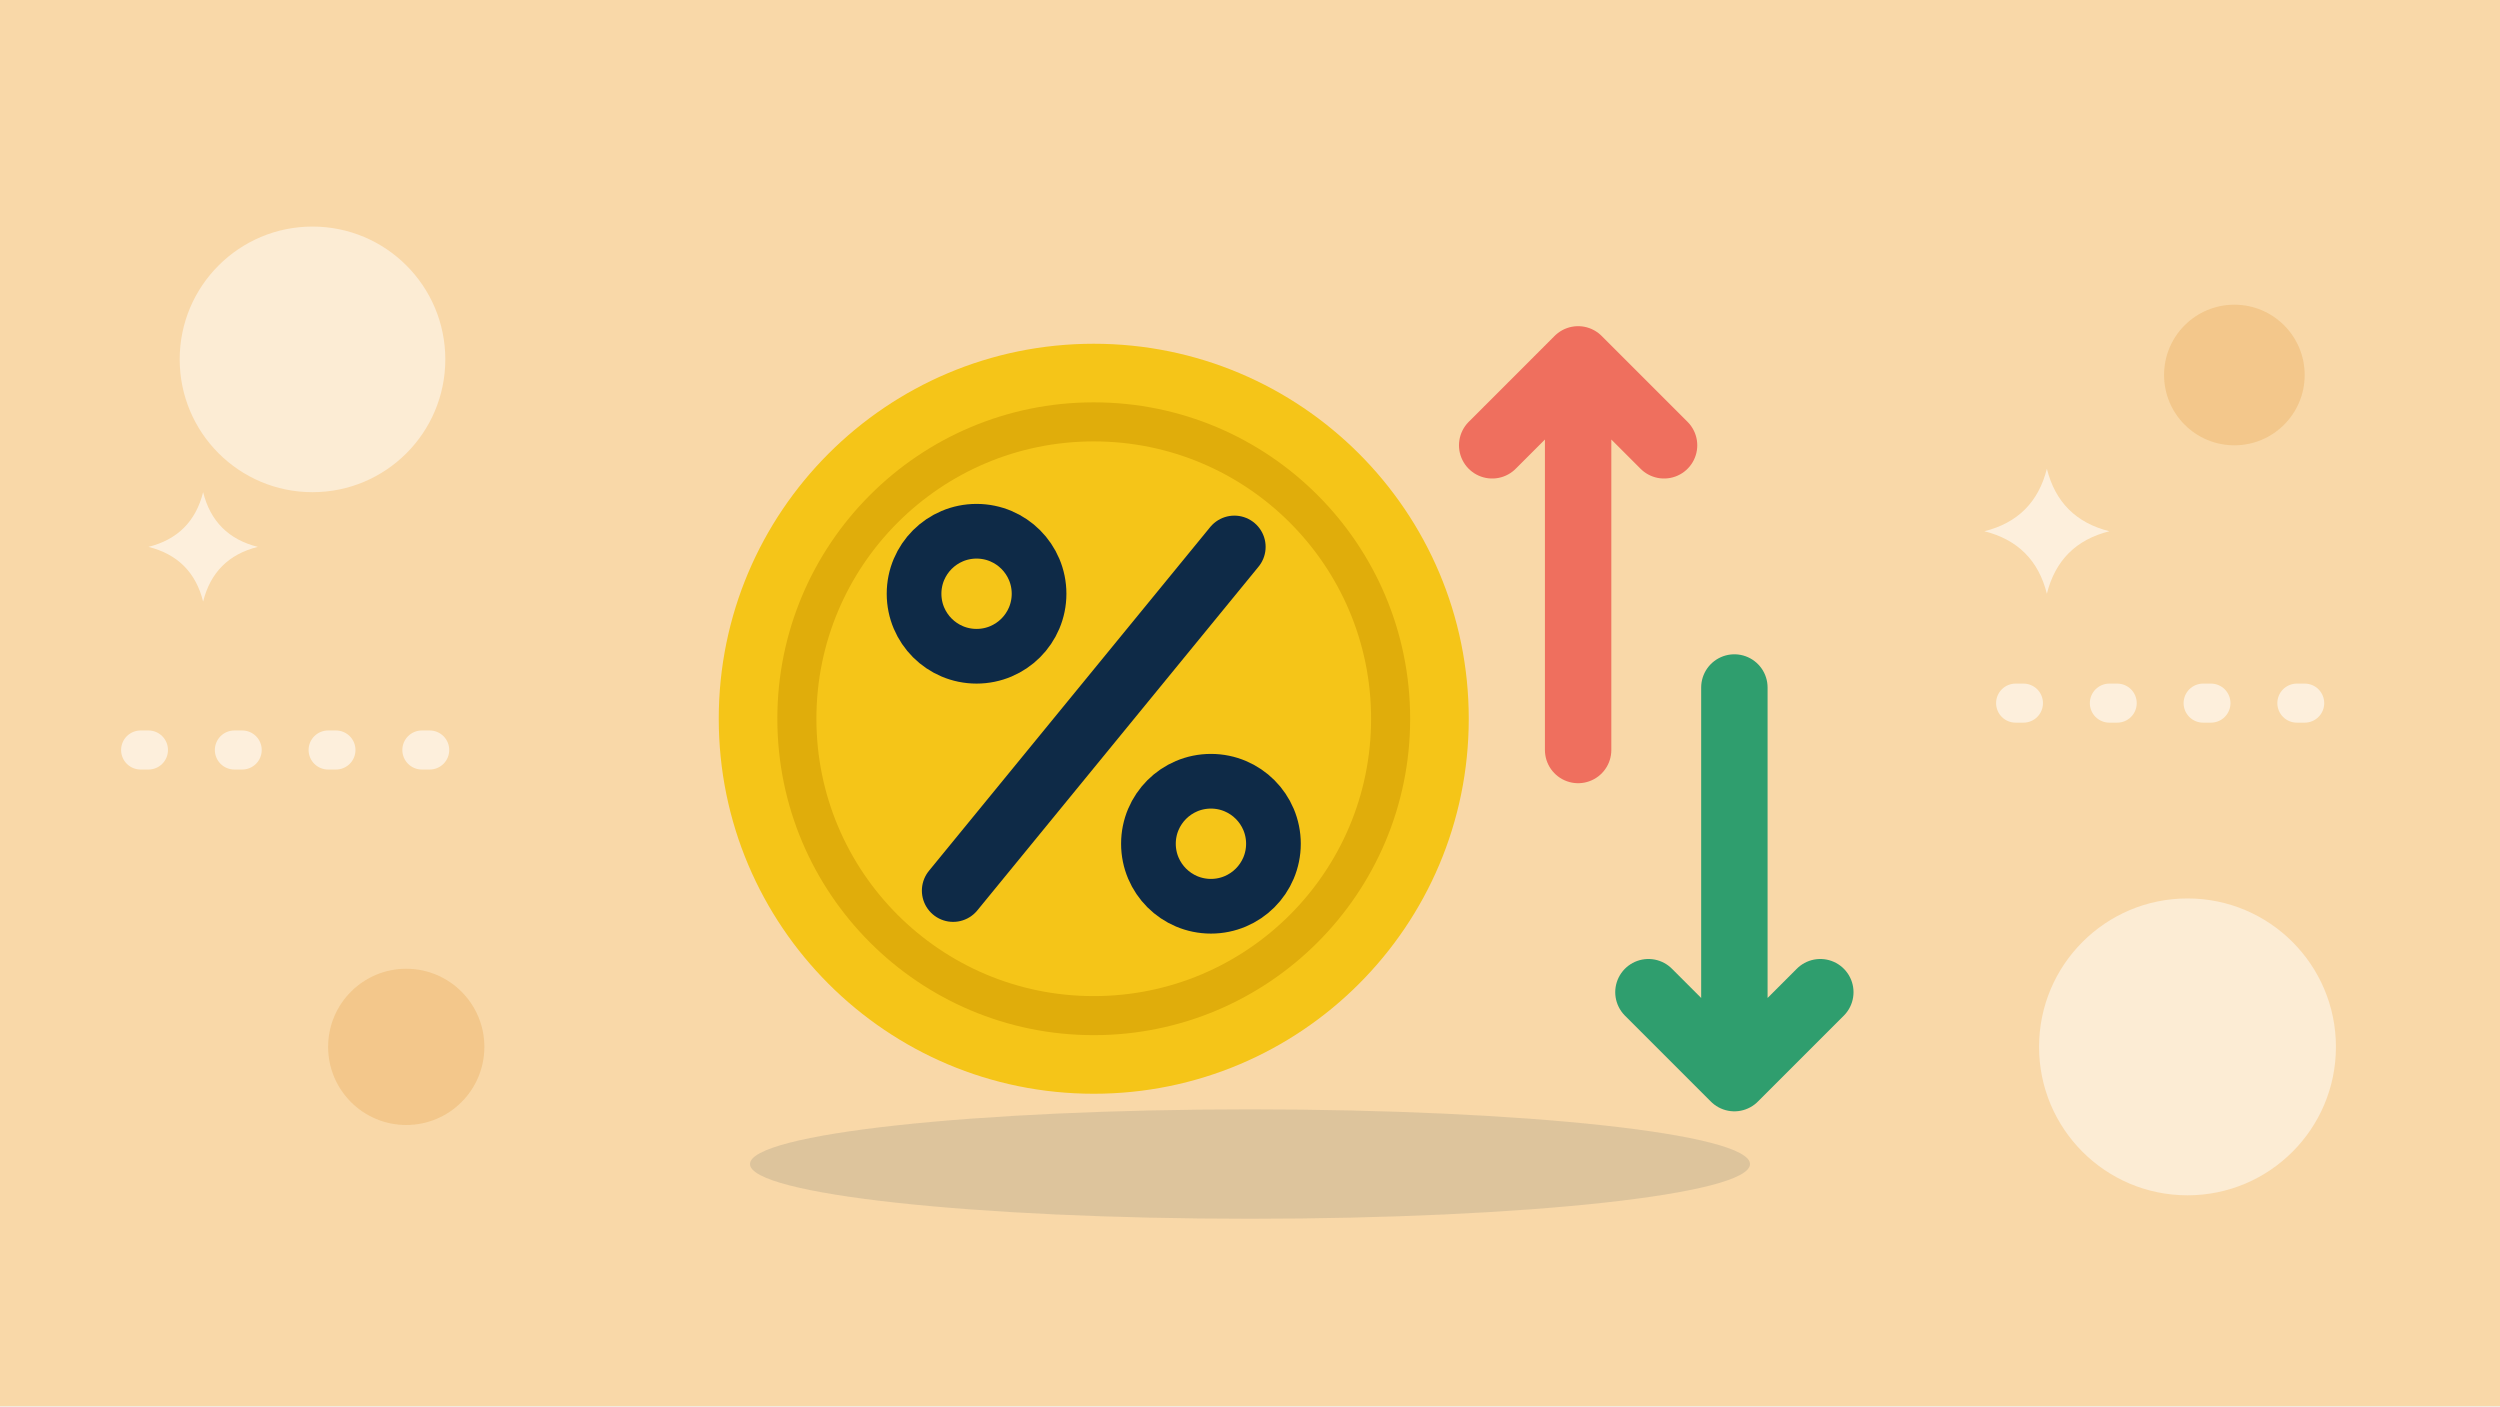
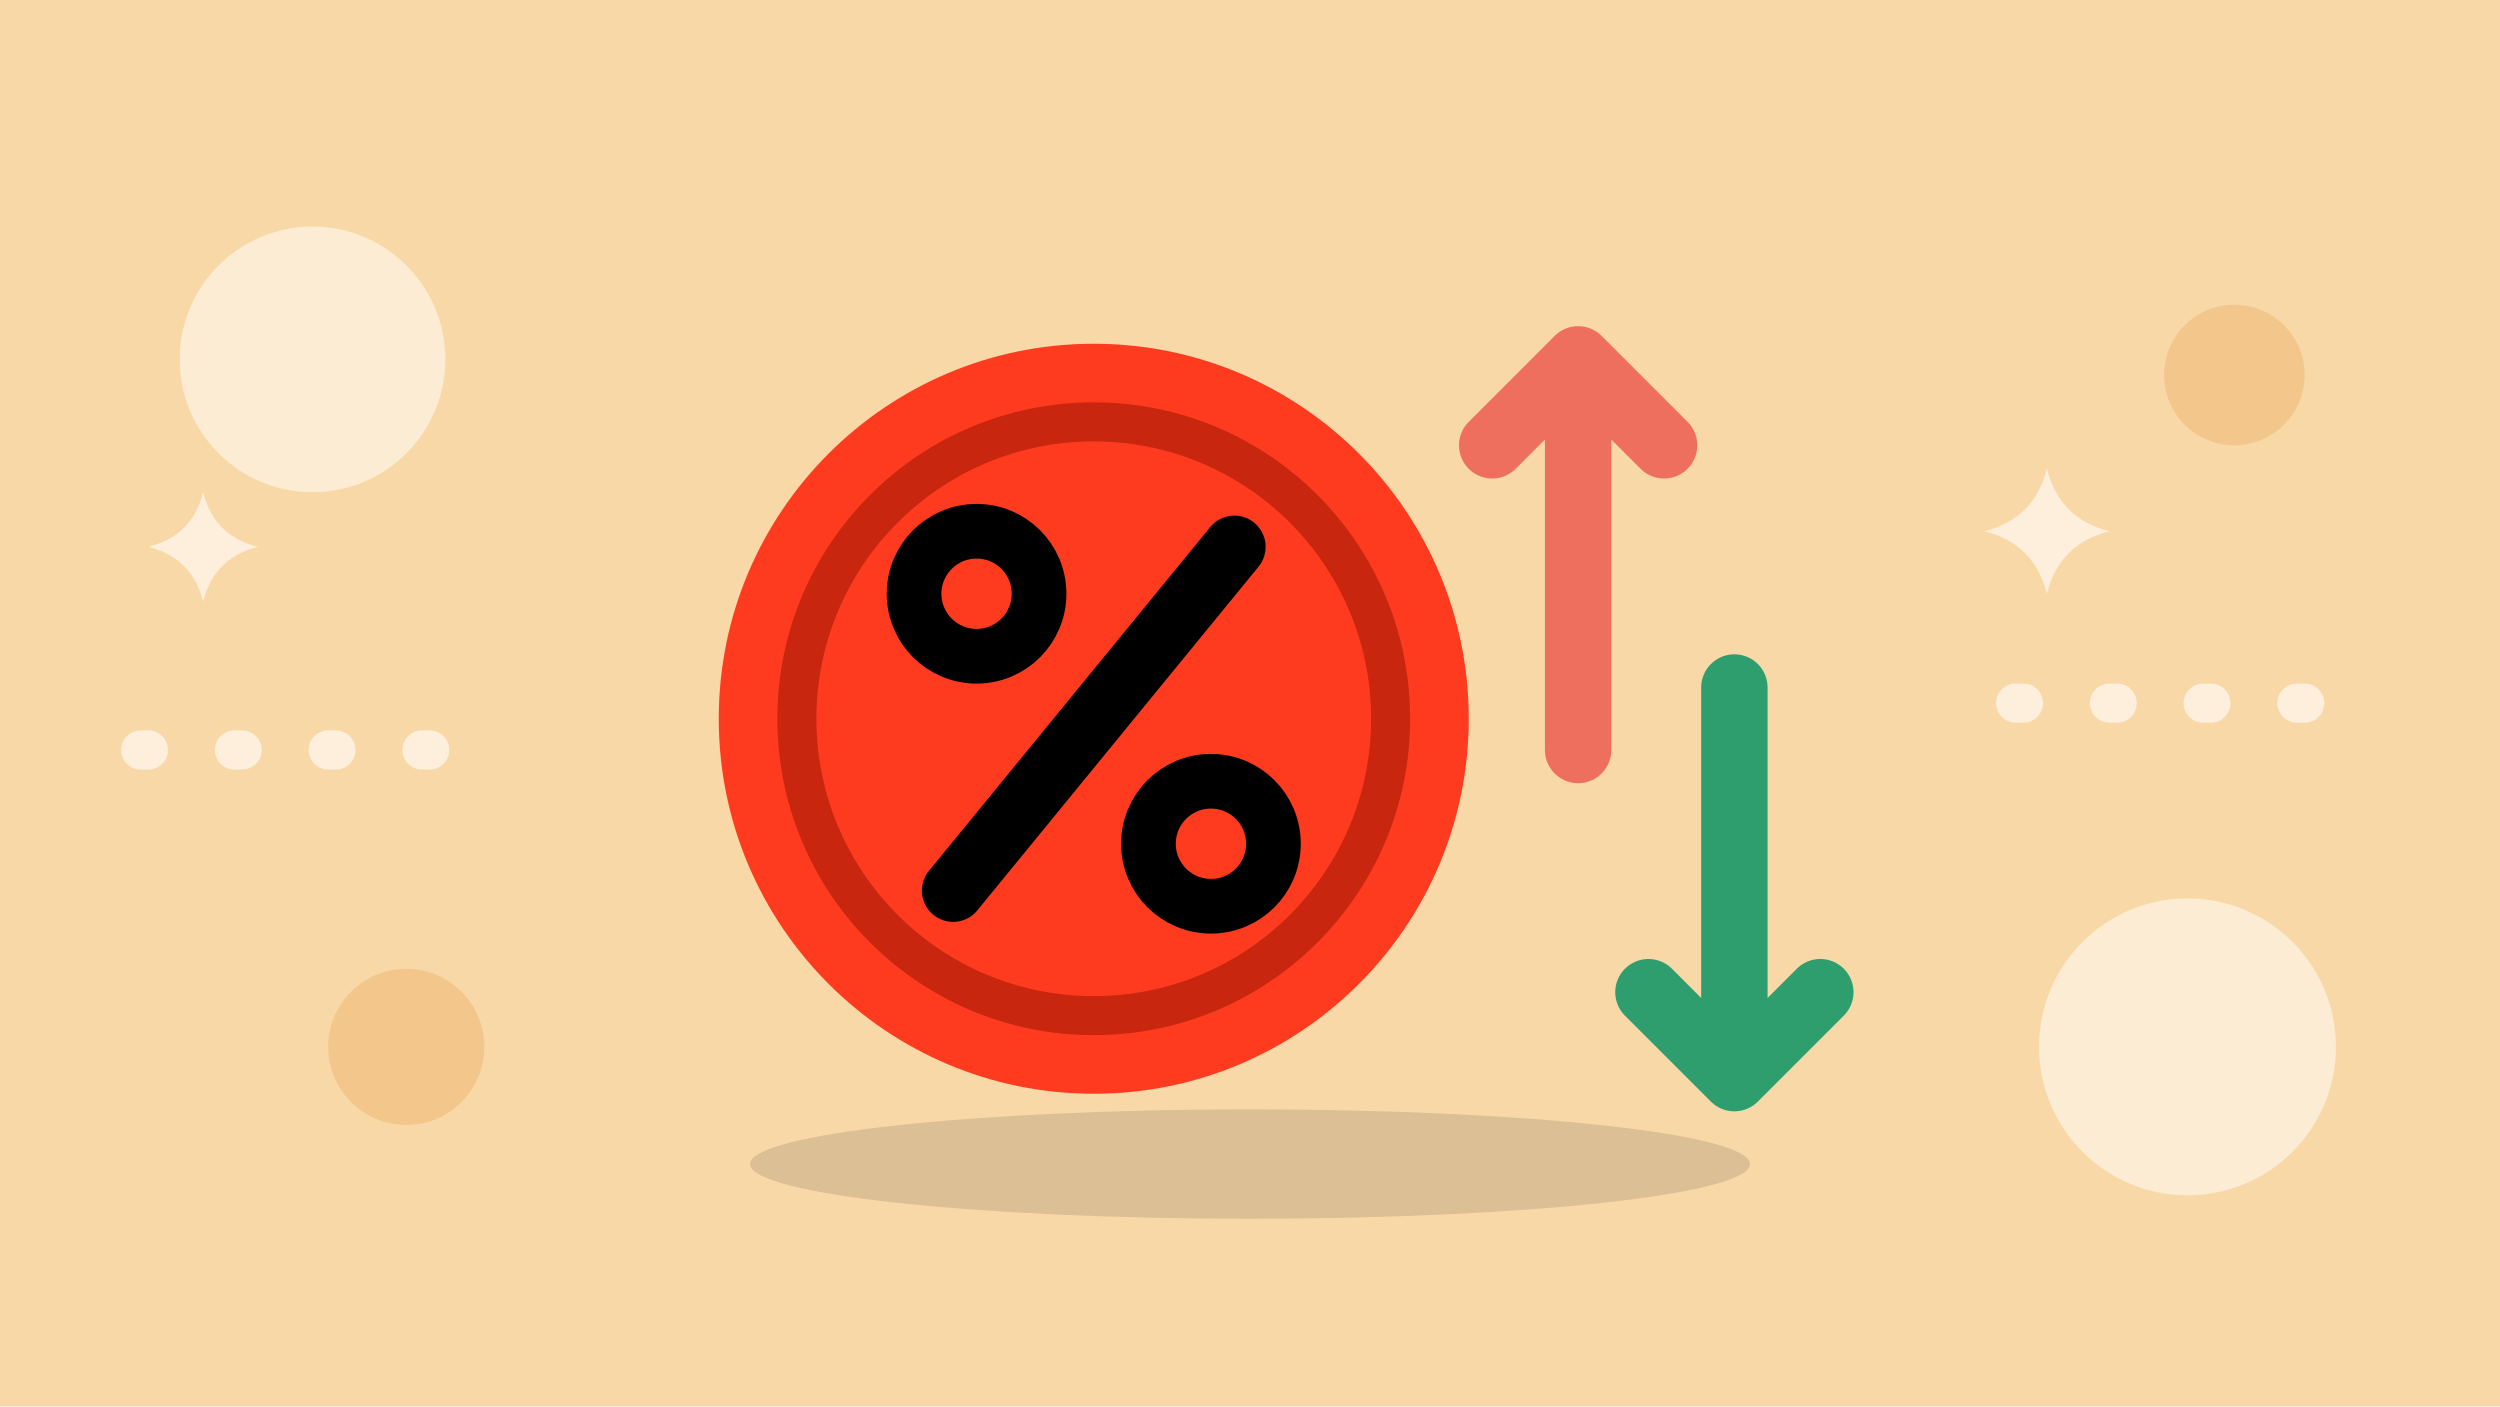
<svg xmlns="http://www.w3.org/2000/svg" viewBox="0 0 320 180" width="320" height="180">
  <rect width="320" height="180" fill="#f9d8a8" />
  <circle cx="40" cy="46" r="17" fill="#fff" fill-opacity=".5" />
  <circle cx="280" cy="134" r="19" fill="#fff" fill-opacity=".5" />
  <circle cx="52" cy="134" r="10" fill="#efbd78" fill-opacity=".6" />
  <circle cx="286" cy="48" r="9" fill="#efbd78" fill-opacity=".6" />
  <path d="M18 96h44M258 90h44" stroke="#fff" stroke-opacity=".6" stroke-width="5" stroke-linecap="round" stroke-dasharray="1 11" />
  <path transform="translate(262 68) scale(.8)" d="M0 -10Q2 -2 10 0Q2 2 0 10Q-2 2 -10 0Q-2 -2 0 -10Z" fill="#fff" fill-opacity=".6" />
  <path transform="translate(26 70) scale(.7)" d="M0 -10Q2 -2 10 0Q2 2 0 10Q-2 2 -10 0Q-2 -2 0 -10Z" fill="#fff" fill-opacity=".6" />
-   <ellipse cx="160" cy="149" rx="64" ry="7" fill="#0e2a47" fill-opacity=".12" />
-   <circle cx="140" cy="92" r="48" fill="#f5c518" />
-   <circle cx="140" cy="92" r="38" fill="none" stroke="#e0ad0b" stroke-width="5" />
-   <g fill="none" stroke="#0e2a47" stroke-linecap="round">
+   <ellipse cx="160" cy="149" rx="64" ry="7" fill="#000000" fill-opacity=".12" />
+   <circle cx="140" cy="92" r="48" fill="#ff3b1f" />
+   <circle cx="140" cy="92" r="38" fill="none" stroke="#c8260e" stroke-width="5" />
+   <g fill="none" stroke="#000000" stroke-linecap="round">
    <circle cx="125" cy="76" r="8" stroke-width="7" />
    <circle cx="155" cy="108" r="8" stroke-width="7" />
    <path d="M158 70L122 114" stroke-width="8" />
  </g>
  <g fill="none" stroke-width="8.5" stroke-linecap="round" stroke-linejoin="round">
    <path d="M202 96V46M191 57l11-11 11 11" stroke="#ef6f5e" />
    <path d="M222 88v50M211 127l11 11 11-11" stroke="#2f9e6e" />
  </g>
</svg>
